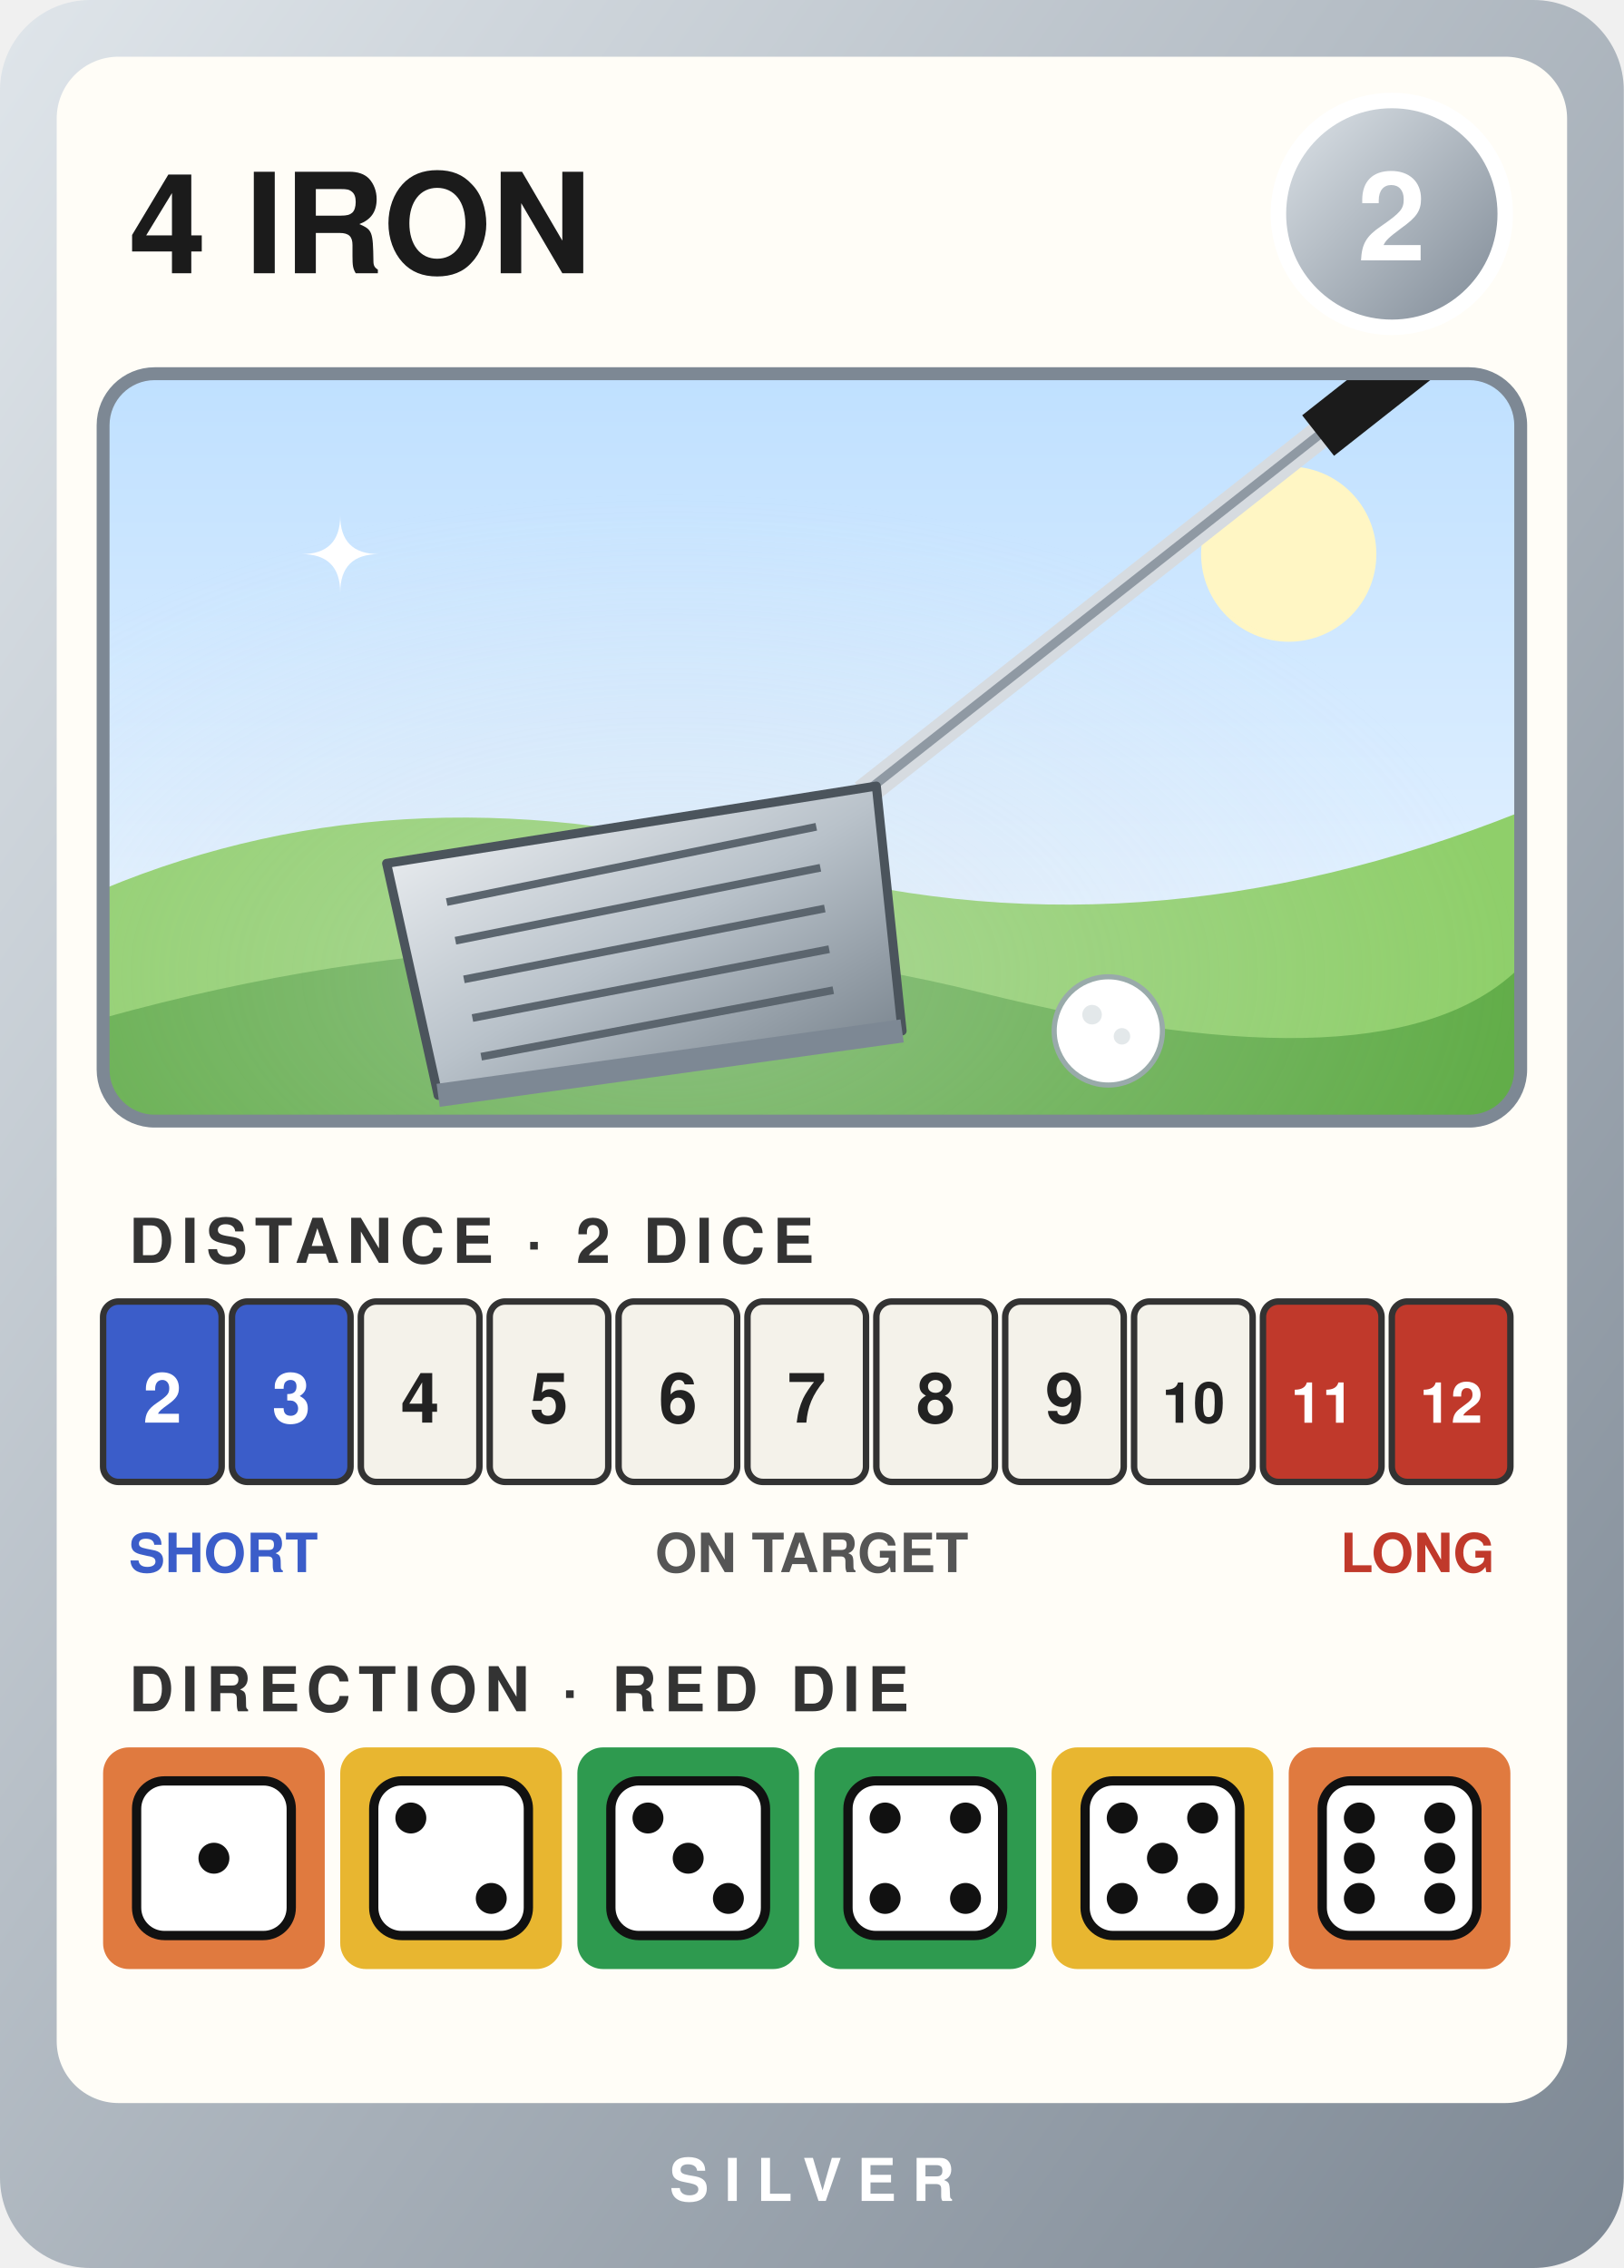
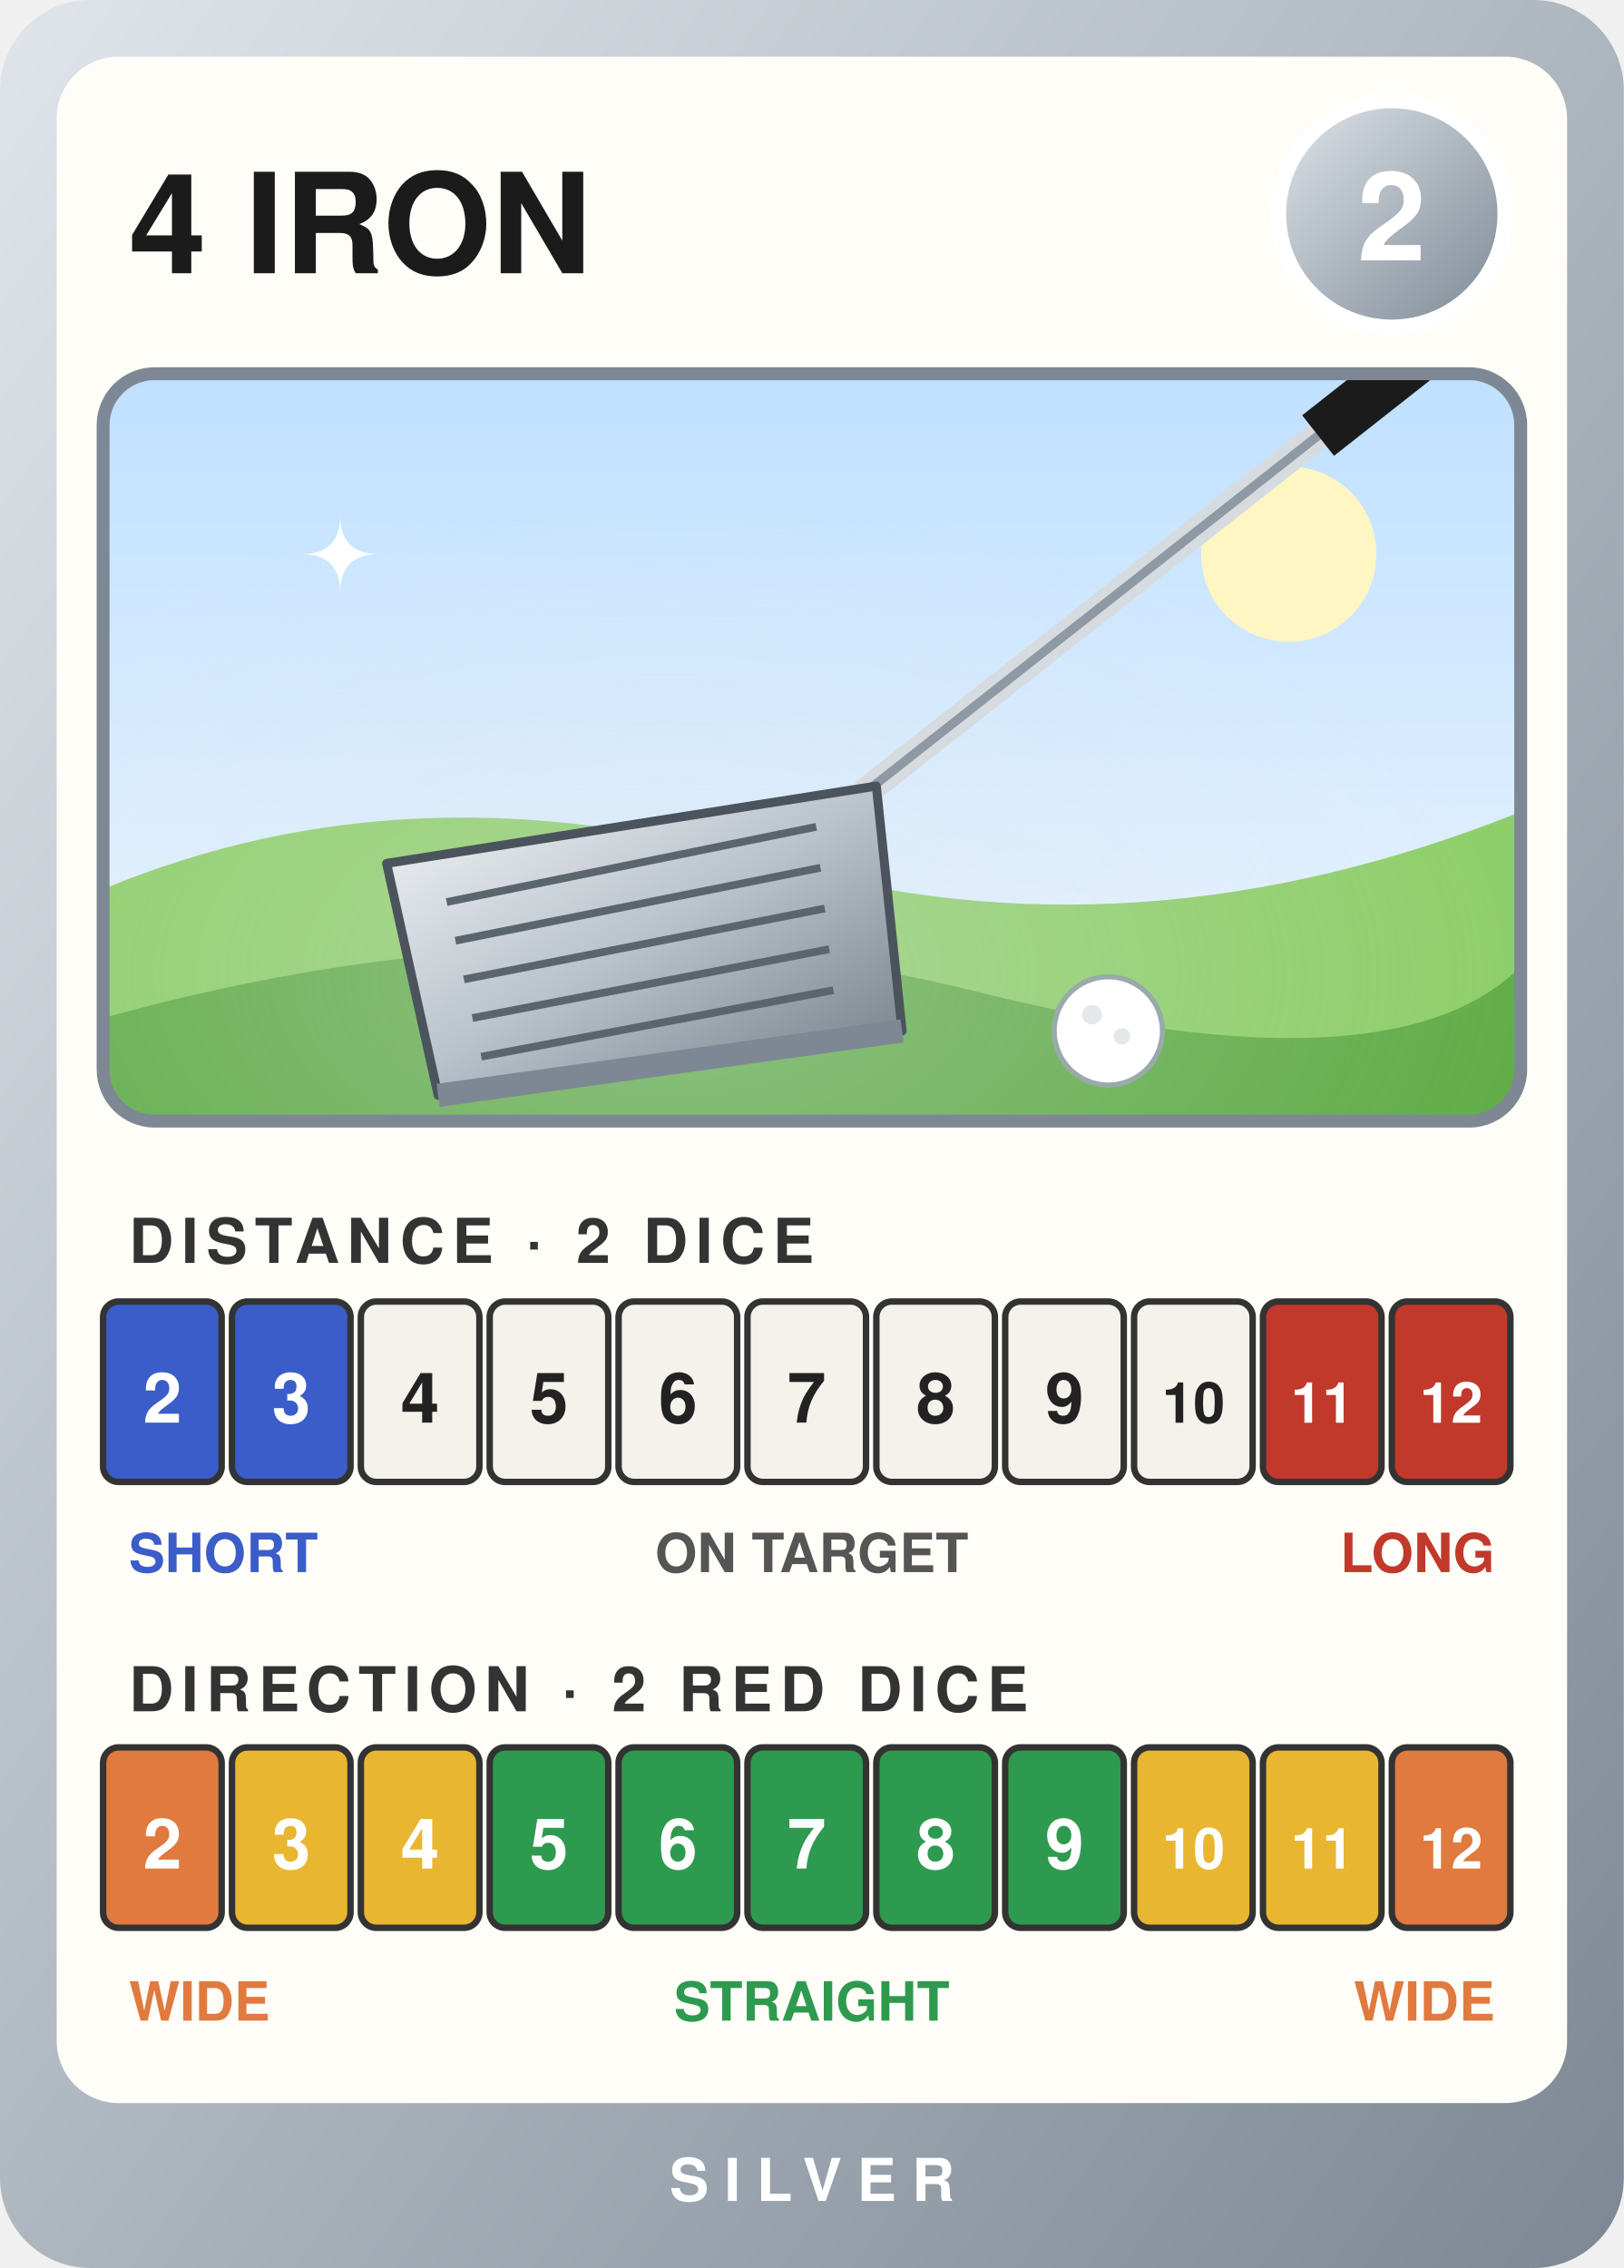
<svg xmlns="http://www.w3.org/2000/svg" width="63mm" height="88mm" viewBox="0 0 63 88" font-family="Helvetica, Arial, sans-serif">
  <defs>
    <linearGradient id="fri42" x1="0" y1="0" x2="1" y2="1">
      <stop offset="0" stop-color="#dfe5ea" />
      <stop offset="1" stop-color="#7d8894" />
    </linearGradient>
    <clipPath id="arti42">
      <rect x="4" y="14.5" width="55" height="29" rx="2" />
    </clipPath>
  </defs>
  <rect width="63" height="88" rx="3.5" fill="url(#fri42)" />
  <rect x="2.2" y="2.2" width="58.6" height="79.4" rx="2.4" fill="#fffdf7" />
  <text x="5" y="10.6" font-size="5.4" font-weight="800" fill="#1b1b1b">4 IRON</text>
  <circle cx="54" cy="8.3" r="4.4" fill="url(#fri42)" stroke="#fff" stroke-width="0.6" />
  <text x="54" y="10.1" text-anchor="middle" font-size="4.8" font-weight="800" fill="#fff">2</text>
  <g clip-path="url(#arti42)">
    <g transform="translate(4 14.5)">
      <defs>
        <linearGradient id="skyi42" x1="0" y1="0" x2="0" y2="1">
          <stop offset="0" stop-color="#bfe0ff" />
          <stop offset="1" stop-color="#f2f8ff" />
        </linearGradient>
        <linearGradient id="steeli42" x1="0" y1="0" x2="1" y2="1">
          <stop offset="0" stop-color="#f4f6f8" />
          <stop offset="0.5" stop-color="#b9c2ca" />
          <stop offset="1" stop-color="#6f7a84" />
        </linearGradient>
        <radialGradient id="headi42" cx="0.35" cy="0.3" r="0.8">
          <stop offset="0" stop-color="#5a6574" />
          <stop offset="1" stop-color="#11161d" />
        </radialGradient>
        <radialGradient id="woodi42" cx="0.35" cy="0.3" r="0.8">
          <stop offset="0" stop-color="#c58a50" />
          <stop offset="1" stop-color="#5a3315" />
        </radialGradient>
        <radialGradient id="glowi42" cx="0.4" cy="0.75" r="0.6">
          <stop offset="0" stop-color="#dfe5ea" stop-opacity="0.35" />
          <stop offset="1" stop-color="#dfe5ea" stop-opacity="0" />
        </radialGradient>
      </defs>
      <rect width="55" height="31" fill="url(#skyi42)" />
      <circle cx="46" cy="7" r="3.4" fill="#fff6c4" />
      <path d="M0 20 Q 12 15 26 19 T 55 17 V31 H0 Z" fill="#8fcf6a" />
      <path d="M0 25 Q 18 20 34 24 T 55 23 V31 H0 Z" fill="#62ad49" />
      <rect width="55" height="31" fill="url(#glowi42)" />
      <line x1="29.5" y1="16.3" x2="54" y2="-3" stroke="#d6dbe0" stroke-width="1.1" />
      <line x1="29.5" y1="16.3" x2="54" y2="-3" stroke="#7d8894" stroke-width="0.35" opacity="0.8" />
      <line x1="47.14" y1="2.4" x2="54" y2="-3" stroke="#1b1b1b" stroke-width="2" />
      <polygon points="11,19 30,16 31,25.5 13,28" fill="url(#steeli42)" stroke="#4b545c" stroke-width="0.35" stroke-linejoin="round" />
      <line x1="13.33" y1="20.5" x2="27.67" y2="17.58" stroke="#5b656e" stroke-width="0.3" />
      <line x1="13.67" y1="22" x2="27.83" y2="19.17" stroke="#5b656e" stroke-width="0.3" />
      <line x1="14" y1="23.5" x2="28" y2="20.75" stroke="#5b656e" stroke-width="0.3" />
      <line x1="14.33" y1="25" x2="28.17" y2="22.33" stroke="#5b656e" stroke-width="0.3" />
      <line x1="14.67" y1="26.5" x2="28.33" y2="23.92" stroke="#5b656e" stroke-width="0.3" />
      <line x1="13" y1="28" x2="31" y2="25.5" stroke="#7d8894" stroke-width="0.9" />
      <circle cx="39" cy="25.5" r="2.1" fill="#fff" stroke="#9aa" stroke-width="0.2" />
      <circle cx="38.37" cy="24.87" r="0.38" fill="#e3e8ea" />
      <circle cx="39.53" cy="25.71" r="0.32" fill="#e3e8ea" />
      <path d="M 9.2 5.5 Q 9.2 7 10.7 7 Q 9.2 7 9.2 8.5 Q 9.2 7 7.7 7 Q 9.2 7 9.2 5.5 Z" fill="#fff" />
    </g>
  </g>
  <rect x="4" y="14.5" width="55" height="29" rx="2" fill="none" stroke="#7d8894" stroke-width="0.5" />
  <text x="5" y="49" font-size="2.4" font-weight="800" fill="#333" letter-spacing="0.3">DISTANCE · 2 DICE</text>
  <rect x="4" y="50.5" width="4.6" height="7" rx="0.6" fill="#3b5dc9" stroke="#333" stroke-width="0.25" />
  <text x="6.3" y="55.2" text-anchor="middle" font-size="2.7" font-weight="800" fill="#fff">2</text>
  <rect x="9" y="50.5" width="4.6" height="7" rx="0.6" fill="#3b5dc9" stroke="#333" stroke-width="0.25" />
  <text x="11.3" y="55.2" text-anchor="middle" font-size="2.7" font-weight="800" fill="#fff">3</text>
  <rect x="14" y="50.5" width="4.6" height="7" rx="0.6" fill="#f4f2ea" stroke="#333" stroke-width="0.25" />
  <text x="16.3" y="55.2" text-anchor="middle" font-size="2.7" font-weight="800" fill="#222">4</text>
  <rect x="19" y="50.5" width="4.6" height="7" rx="0.6" fill="#f4f2ea" stroke="#333" stroke-width="0.25" />
  <text x="21.3" y="55.2" text-anchor="middle" font-size="2.7" font-weight="800" fill="#222">5</text>
  <rect x="24" y="50.5" width="4.6" height="7" rx="0.6" fill="#f4f2ea" stroke="#333" stroke-width="0.25" />
  <text x="26.3" y="55.2" text-anchor="middle" font-size="2.7" font-weight="800" fill="#222">6</text>
  <rect x="29" y="50.5" width="4.6" height="7" rx="0.6" fill="#f4f2ea" stroke="#333" stroke-width="0.25" />
  <text x="31.3" y="55.2" text-anchor="middle" font-size="2.7" font-weight="800" fill="#222">7</text>
  <rect x="34" y="50.5" width="4.6" height="7" rx="0.6" fill="#f4f2ea" stroke="#333" stroke-width="0.25" />
  <text x="36.3" y="55.2" text-anchor="middle" font-size="2.7" font-weight="800" fill="#222">8</text>
  <rect x="39" y="50.5" width="4.6" height="7" rx="0.6" fill="#f4f2ea" stroke="#333" stroke-width="0.25" />
  <text x="41.3" y="55.2" text-anchor="middle" font-size="2.7" font-weight="800" fill="#222">9</text>
  <rect x="44" y="50.5" width="4.6" height="7" rx="0.6" fill="#f4f2ea" stroke="#333" stroke-width="0.25" />
  <text x="46.3" y="55.2" text-anchor="middle" font-size="2.2" font-weight="800" fill="#222">10</text>
  <rect x="49" y="50.5" width="4.6" height="7" rx="0.6" fill="#c0392b" stroke="#333" stroke-width="0.25" />
  <text x="51.3" y="55.2" text-anchor="middle" font-size="2.2" font-weight="800" fill="#fff">11</text>
  <rect x="54" y="50.5" width="4.6" height="7" rx="0.6" fill="#c0392b" stroke="#333" stroke-width="0.25" />
  <text x="56.3" y="55.2" text-anchor="middle" font-size="2.2" font-weight="800" fill="#fff">12</text>
  <text x="5" y="61" font-size="2.1" fill="#3b5dc9" font-weight="800">SHORT</text>
  <text x="31.5" y="61" text-anchor="middle" font-size="2.1" fill="#555" font-weight="800">ON TARGET</text>
  <text x="58" y="61" text-anchor="end" font-size="2.1" fill="#c0392b" font-weight="800">LONG</text>
-   <text x="5" y="66.4" font-size="2.4" font-weight="800" fill="#333" letter-spacing="0.3">DIRECTION · RED DIE</text>
-   <rect x="4" y="67.8" width="8.6" height="8.6" rx="1" fill="#e07a3f" />
-   <rect x="5.3" y="69.1" width="6" height="6" rx="1.08" fill="#fff" stroke="#111" stroke-width="0.36" />
-   <circle cx="8.3" cy="72.1" r="0.6" fill="#111" />
-   <rect x="13.2" y="67.8" width="8.6" height="8.6" rx="1" fill="#e8b630" />
-   <rect x="14.5" y="69.1" width="6" height="6" rx="1.08" fill="#fff" stroke="#111" stroke-width="0.36" />
-   <circle cx="15.94" cy="70.54" r="0.6" fill="#111" />
-   <circle cx="19.06" cy="73.66" r="0.6" fill="#111" />
-   <rect x="22.4" y="67.8" width="8.6" height="8.6" rx="1" fill="#2e9a4f" />
-   <rect x="23.7" y="69.1" width="6" height="6" rx="1.08" fill="#fff" stroke="#111" stroke-width="0.36" />
-   <circle cx="25.14" cy="70.54" r="0.6" fill="#111" />
-   <circle cx="26.7" cy="72.1" r="0.6" fill="#111" />
-   <circle cx="28.26" cy="73.66" r="0.6" fill="#111" />
-   <rect x="31.6" y="67.8" width="8.6" height="8.6" rx="1" fill="#2e9a4f" />
-   <rect x="32.9" y="69.1" width="6" height="6" rx="1.08" fill="#fff" stroke="#111" stroke-width="0.36" />
-   <circle cx="34.34" cy="70.54" r="0.6" fill="#111" />
-   <circle cx="37.46" cy="70.54" r="0.6" fill="#111" />
-   <circle cx="34.34" cy="73.66" r="0.6" fill="#111" />
-   <circle cx="37.46" cy="73.66" r="0.6" fill="#111" />
-   <rect x="40.8" y="67.8" width="8.6" height="8.6" rx="1" fill="#e8b630" />
-   <rect x="42.1" y="69.1" width="6" height="6" rx="1.08" fill="#fff" stroke="#111" stroke-width="0.36" />
-   <circle cx="43.54" cy="70.54" r="0.6" fill="#111" />
-   <circle cx="46.66" cy="70.54" r="0.6" fill="#111" />
-   <circle cx="45.1" cy="72.1" r="0.6" fill="#111" />
-   <circle cx="43.54" cy="73.66" r="0.6" fill="#111" />
-   <circle cx="46.66" cy="73.66" r="0.6" fill="#111" />
-   <rect x="50" y="67.8" width="8.6" height="8.6" rx="1" fill="#e07a3f" />
-   <rect x="51.3" y="69.1" width="6" height="6" rx="1.08" fill="#fff" stroke="#111" stroke-width="0.36" />
-   <circle cx="52.74" cy="70.54" r="0.6" fill="#111" />
-   <circle cx="55.86" cy="70.54" r="0.6" fill="#111" />
-   <circle cx="52.74" cy="72.1" r="0.6" fill="#111" />
-   <circle cx="55.86" cy="72.1" r="0.6" fill="#111" />
-   <circle cx="52.74" cy="73.66" r="0.6" fill="#111" />
-   <circle cx="55.86" cy="73.66" r="0.6" fill="#111" />
+   <text x="5" y="66.4" font-size="2.4" font-weight="800" fill="#333" letter-spacing="0.3">DIRECTION · 2 RED DICE</text>
+   <rect x="4" y="67.8" width="4.6" height="7" rx="0.6" fill="#e07a3f" stroke="#333" stroke-width="0.25" />
+   <text x="6.3" y="72.5" text-anchor="middle" font-size="2.7" font-weight="800" fill="#fff">2</text>
+   <rect x="9" y="67.8" width="4.6" height="7" rx="0.6" fill="#e8b630" stroke="#333" stroke-width="0.25" />
+   <text x="11.3" y="72.5" text-anchor="middle" font-size="2.7" font-weight="800" fill="#fff">3</text>
+   <rect x="14" y="67.8" width="4.6" height="7" rx="0.6" fill="#e8b630" stroke="#333" stroke-width="0.25" />
+   <text x="16.3" y="72.5" text-anchor="middle" font-size="2.7" font-weight="800" fill="#fff">4</text>
+   <rect x="19" y="67.8" width="4.6" height="7" rx="0.6" fill="#2e9a4f" stroke="#333" stroke-width="0.25" />
+   <text x="21.3" y="72.5" text-anchor="middle" font-size="2.7" font-weight="800" fill="#fff">5</text>
+   <rect x="24" y="67.8" width="4.6" height="7" rx="0.6" fill="#2e9a4f" stroke="#333" stroke-width="0.25" />
+   <text x="26.3" y="72.5" text-anchor="middle" font-size="2.7" font-weight="800" fill="#fff">6</text>
+   <rect x="29" y="67.8" width="4.6" height="7" rx="0.6" fill="#2e9a4f" stroke="#333" stroke-width="0.25" />
+   <text x="31.3" y="72.5" text-anchor="middle" font-size="2.7" font-weight="800" fill="#fff">7</text>
+   <rect x="34" y="67.8" width="4.6" height="7" rx="0.6" fill="#2e9a4f" stroke="#333" stroke-width="0.25" />
+   <text x="36.3" y="72.5" text-anchor="middle" font-size="2.7" font-weight="800" fill="#fff">8</text>
+   <rect x="39" y="67.8" width="4.6" height="7" rx="0.6" fill="#2e9a4f" stroke="#333" stroke-width="0.25" />
+   <text x="41.3" y="72.5" text-anchor="middle" font-size="2.7" font-weight="800" fill="#fff">9</text>
+   <rect x="44" y="67.8" width="4.6" height="7" rx="0.6" fill="#e8b630" stroke="#333" stroke-width="0.25" />
+   <text x="46.3" y="72.5" text-anchor="middle" font-size="2.2" font-weight="800" fill="#fff">10</text>
+   <rect x="49" y="67.8" width="4.6" height="7" rx="0.6" fill="#e8b630" stroke="#333" stroke-width="0.25" />
+   <text x="51.3" y="72.5" text-anchor="middle" font-size="2.2" font-weight="800" fill="#fff">11</text>
+   <rect x="54" y="67.8" width="4.6" height="7" rx="0.6" fill="#e07a3f" stroke="#333" stroke-width="0.25" />
+   <text x="56.3" y="72.5" text-anchor="middle" font-size="2.2" font-weight="800" fill="#fff">12</text>
+   <text x="5" y="78.4" font-size="2.1" fill="#e07a3f" font-weight="800">WIDE</text>
+   <text x="31.5" y="78.4" text-anchor="middle" font-size="2.1" fill="#2e9a4f" font-weight="800">STRAIGHT</text>
+   <text x="58" y="78.4" text-anchor="end" font-size="2.1" fill="#e07a3f" font-weight="800">WIDE</text>
  <text x="31.5" y="85.4" text-anchor="middle" font-size="2.3" font-weight="800" fill="#fff" letter-spacing="0.6">SILVER</text>
</svg>
